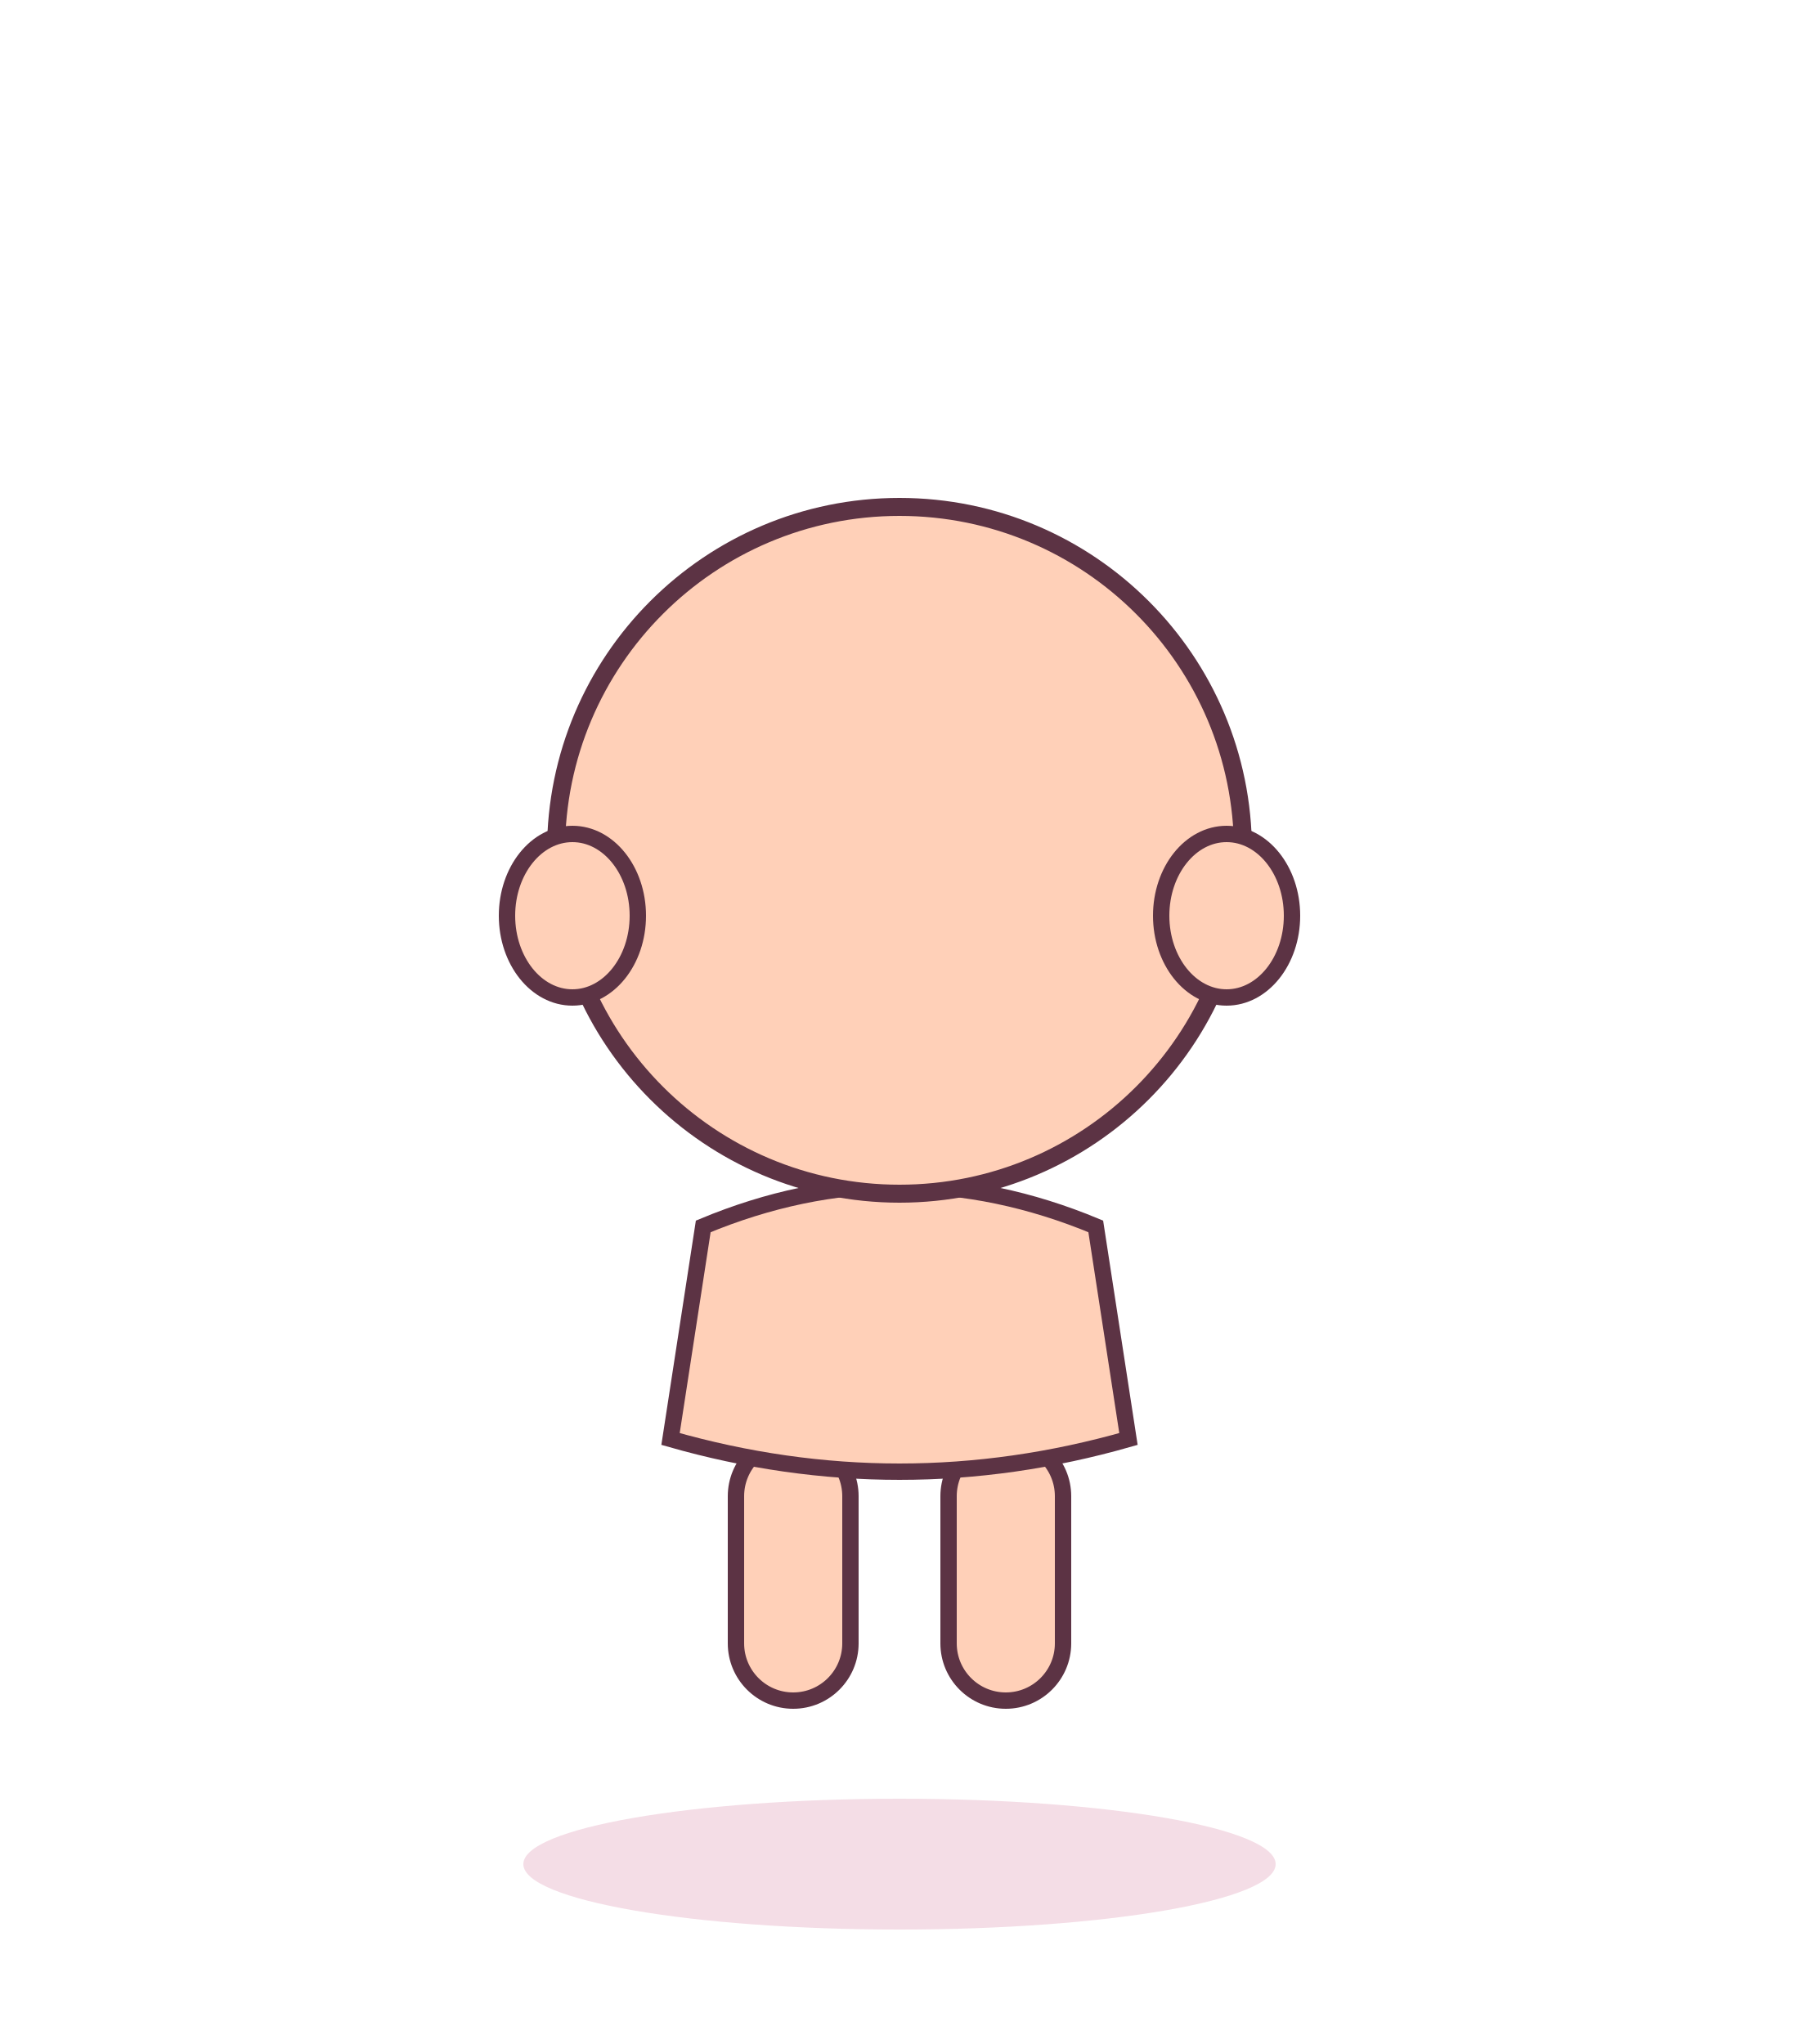
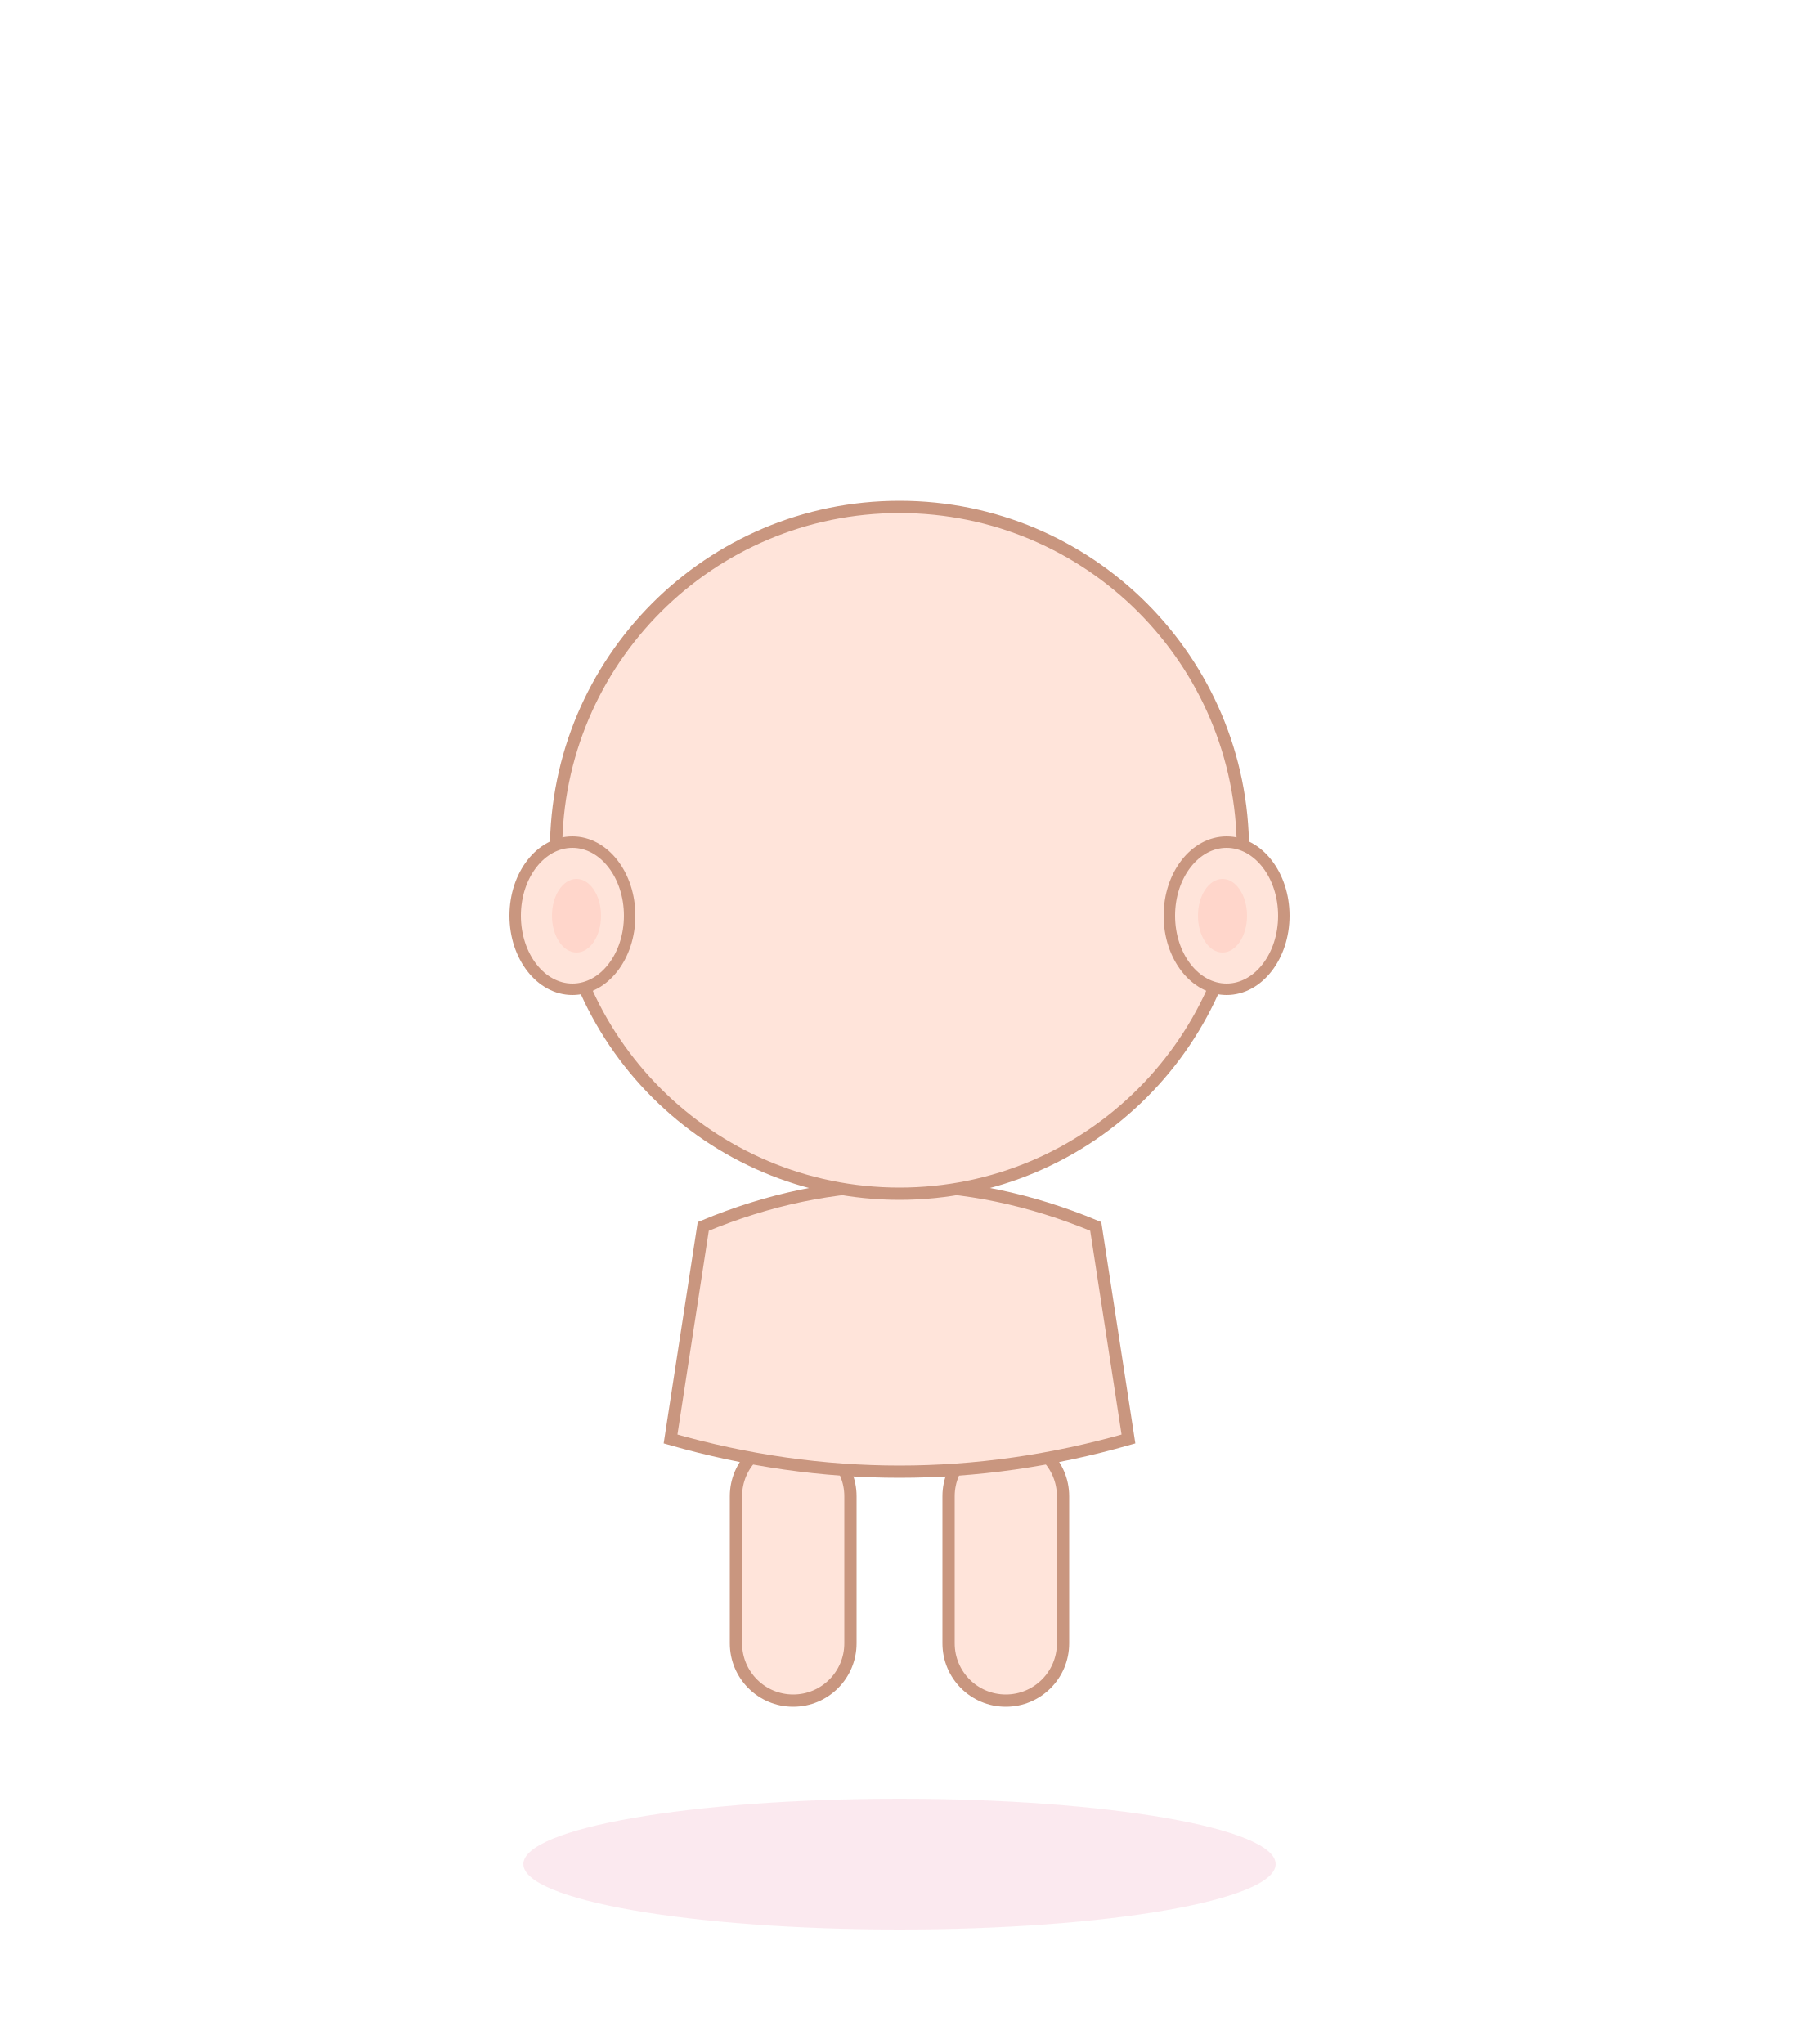
<svg xmlns="http://www.w3.org/2000/svg" viewBox="0 0 220 250" fill="none">
-   <ellipse cx="110" cy="228" rx="46" ry="8" fill="#E7B3C8" opacity="0.45" />
-   <rect x="90" y="176" width="14" height="32" rx="7" fill="#FFD0B8" stroke="#5C3344" stroke-width="2" />
-   <rect x="116" y="176" width="14" height="32" rx="7" fill="#FFD0B8" stroke="#5C3344" stroke-width="2" />
-   <path d="M86 150 Q110 140 134 150 L138 176 Q110 184 82 176 Z" fill="#FFD0B8" stroke="#5C3344" stroke-width="2" />
-   <circle cx="110" cy="104" r="42" fill="#FFD0B8" stroke="#5C3344" stroke-width="2.2" />
-   <ellipse cx="70" cy="112" rx="8" ry="10" fill="#FFD0B8" stroke="#5C3344" stroke-width="2" />
-   <ellipse cx="150" cy="112" rx="8" ry="10" fill="#FFD0B8" stroke="#5C3344" stroke-width="2" />
+   <ellipse cx="110" cy="228" rx="46" ry="8" fill="#F6C9D8" opacity="0.4" />
+   <rect x="90" y="176" width="14" height="32" rx="7" fill="#FFE4DA" stroke="#C9967F" stroke-width="1.5" />
+   <rect x="116" y="176" width="14" height="32" rx="7" fill="#FFE4DA" stroke="#C9967F" stroke-width="1.5" />
+   <path d="M86 150 Q110 140 134 150 L138 176 Q110 184 82 176 Z" fill="#FFE4DA" stroke="#C9967F" stroke-width="1.5" />
+   <circle cx="110" cy="104" r="42" fill="#FFE4DA" stroke="#C9967F" stroke-width="1.5" />
+   <ellipse cx="70" cy="112" rx="7" ry="9" fill="#FFE4DA" stroke="#C9967F" stroke-width="1.4" />
+   <ellipse cx="70.5" cy="112" rx="3" ry="4.5" fill="#FFD6CB" />
+   <ellipse cx="150" cy="112" rx="7" ry="9" fill="#FFE4DA" stroke="#C9967F" stroke-width="1.4" />
+   <ellipse cx="149.5" cy="112" rx="3" ry="4.5" fill="#FFD6CB" />
</svg>
